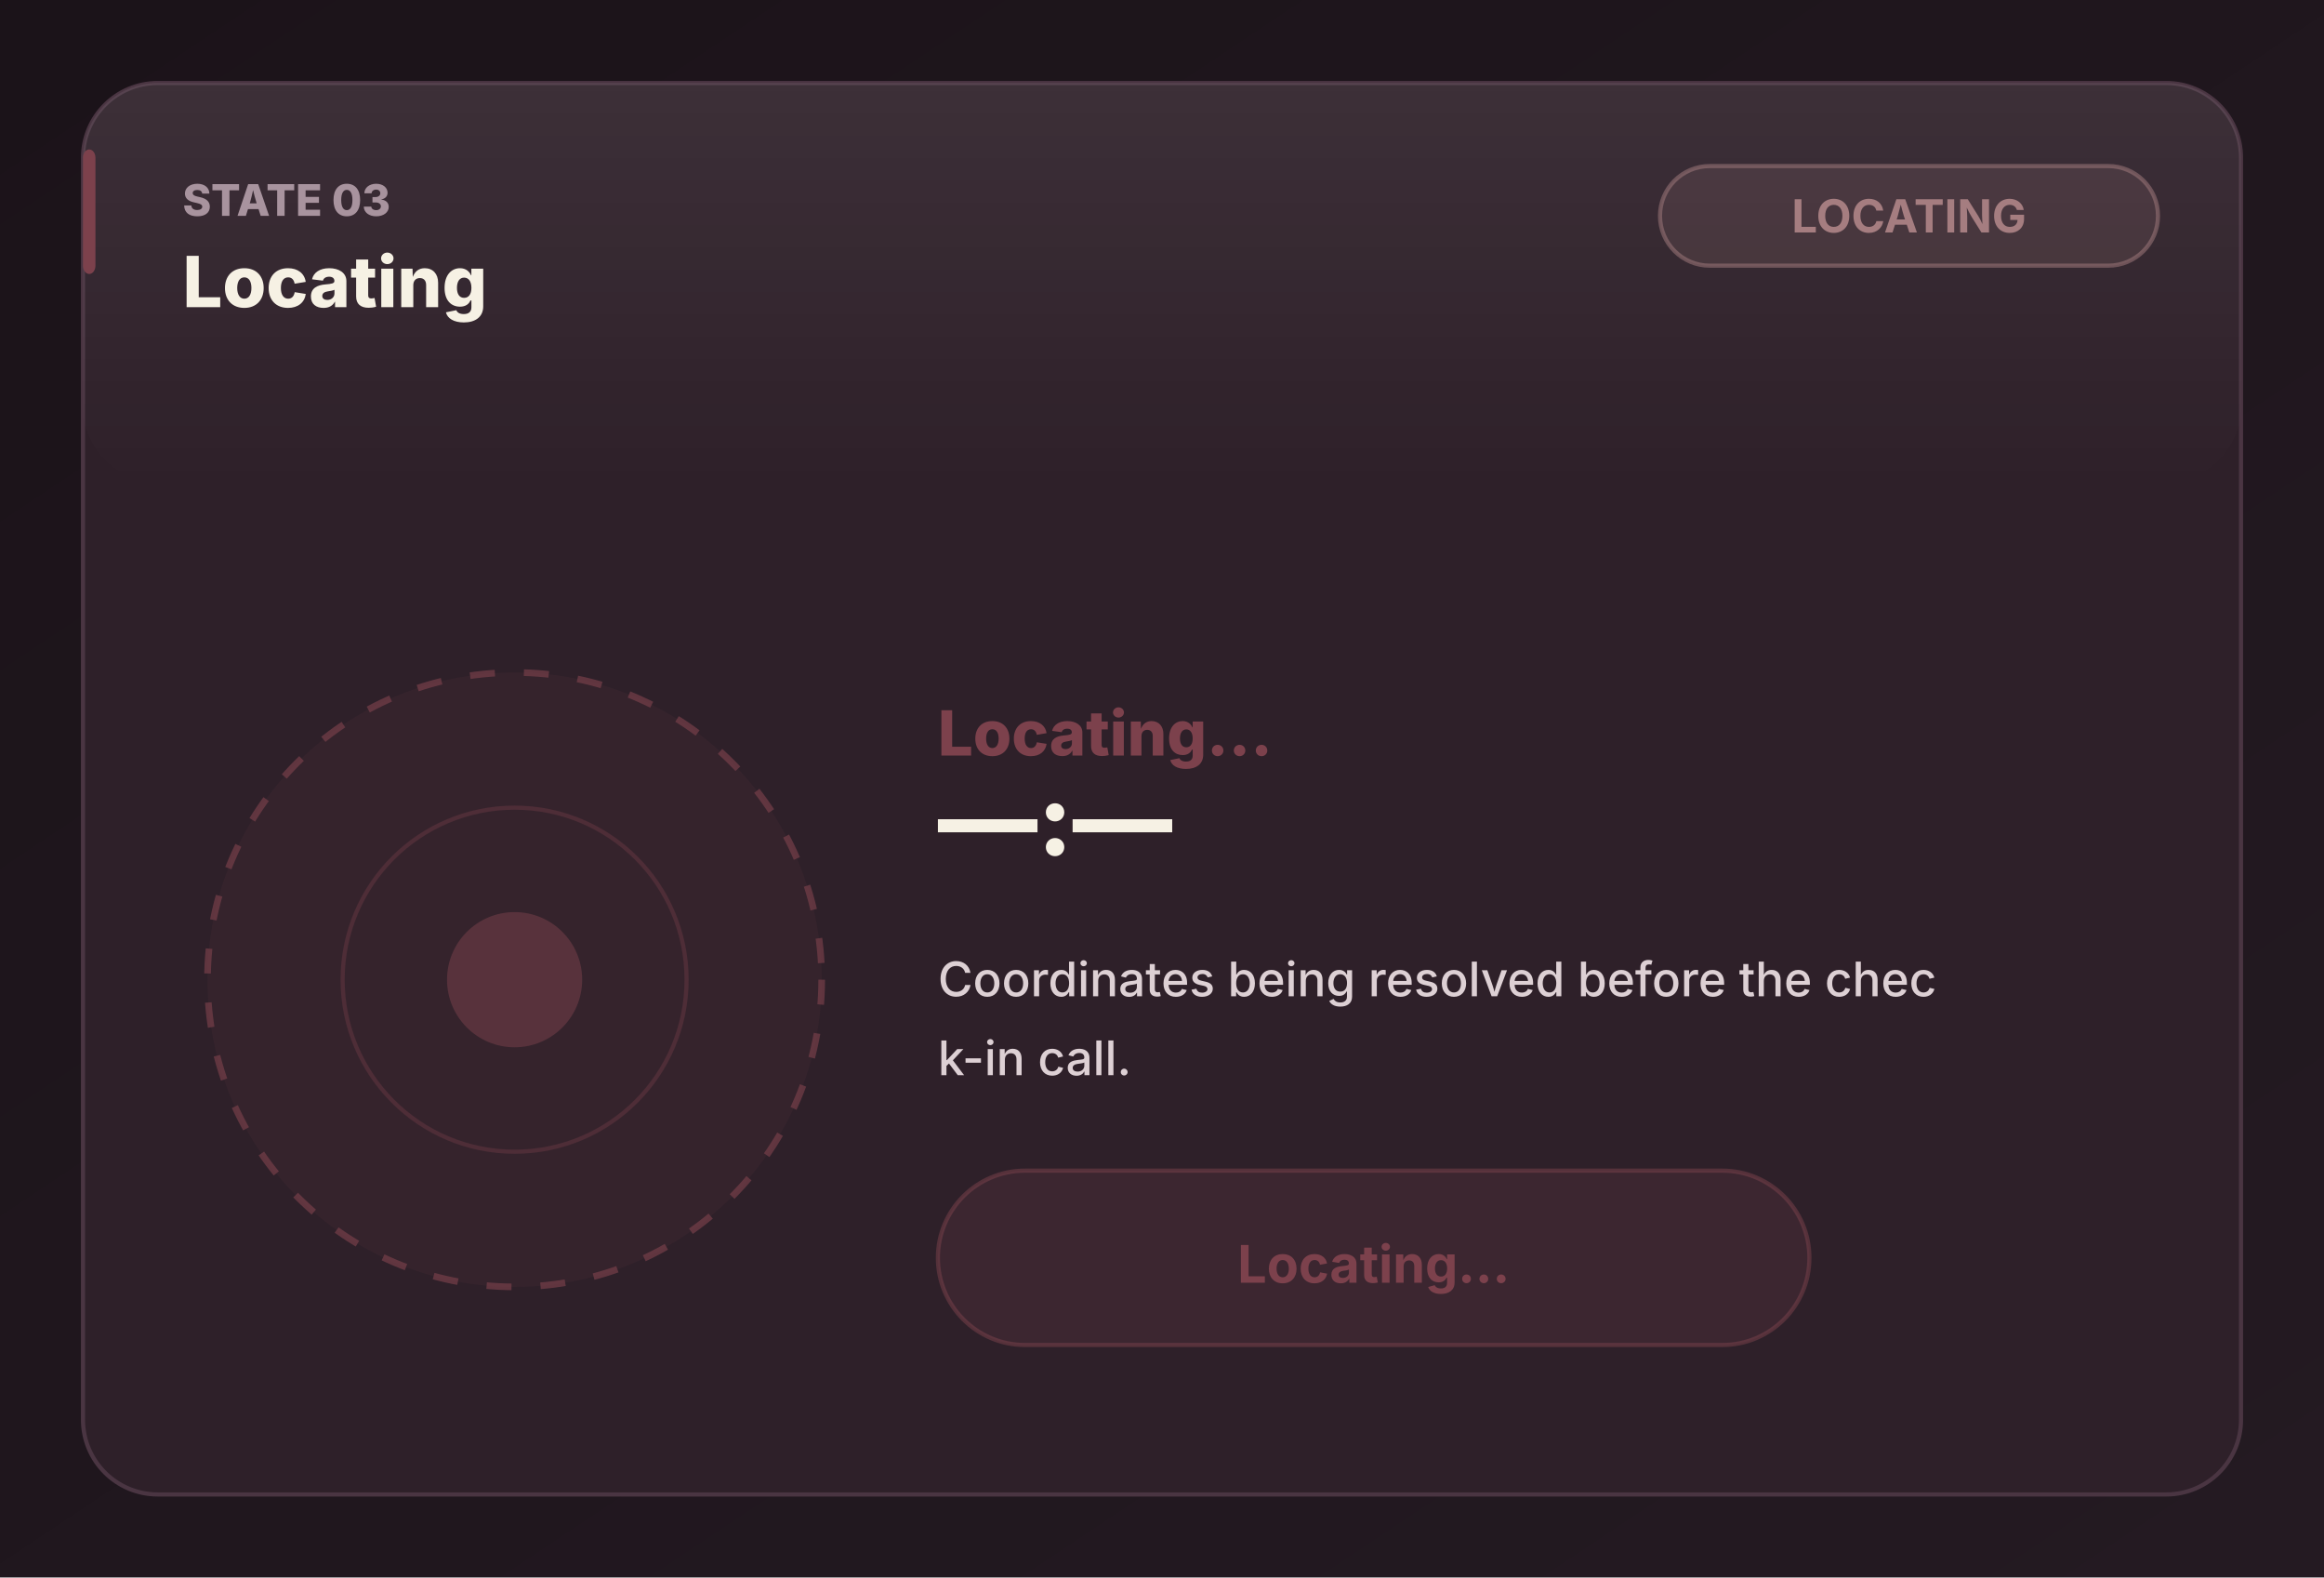
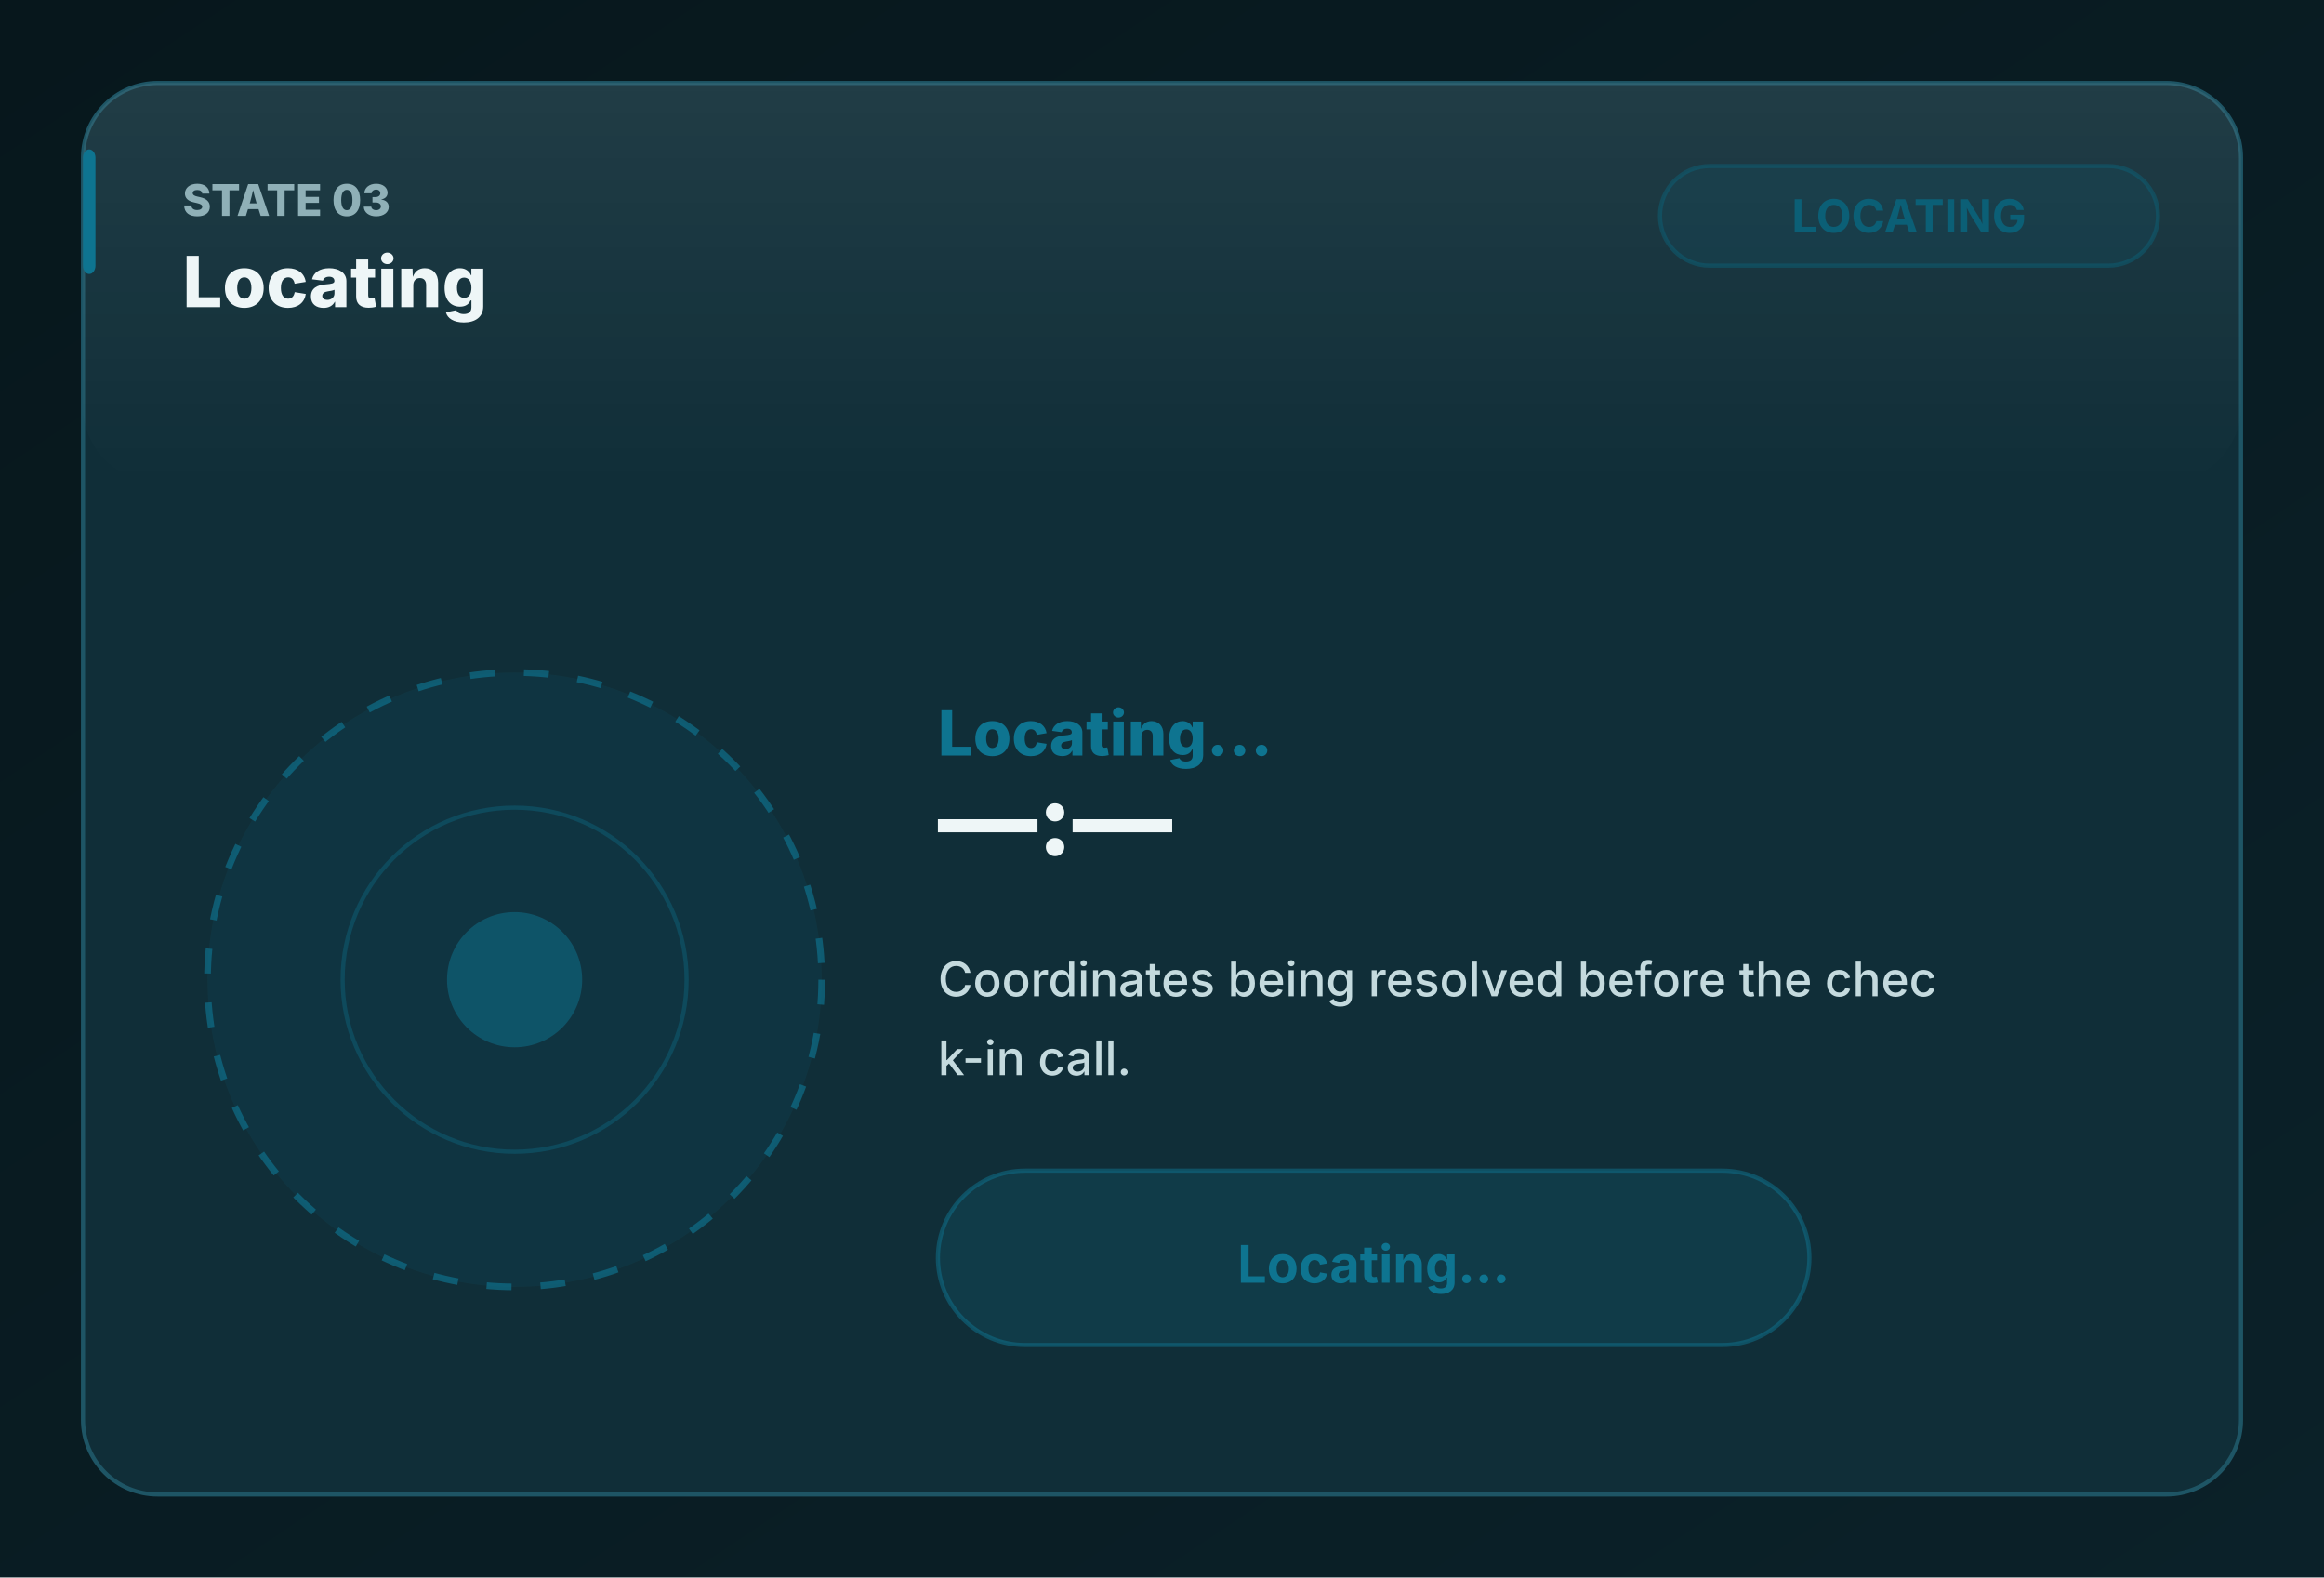
<svg xmlns="http://www.w3.org/2000/svg" viewBox="0 0 560 380" width="560" height="380" role="img">
  <defs>
    <linearGradient id="bg" x1="0" y1="0" x2="1" y2="1">
-       <stop offset="0" stop-color="#1b1319" />
-       <stop offset="1" stop-color="#241a22" />
+       <stop offset="0" stop-color="#07171c" />
+       <stop offset="1" stop-color="#0b2129" />
    </linearGradient>
    <linearGradient id="acc" x1="0" y1="0" x2="1" y2="0">
-       <stop offset="0" stop-color="#7c414c" />
-       <stop offset="1" stop-color="#e3b375" />
+       <stop offset="0" stop-color="#0e7490" />
+       <stop offset="1" stop-color="#17b3a6" />
    </linearGradient>
    <linearGradient id="sheen" x1="0" y1="0" x2="0" y2="1">
      <stop offset="0" stop-color="#ffffff" stop-opacity="0.07" />
      <stop offset="1" stop-color="#ffffff" stop-opacity="0" />
    </linearGradient>
    <radialGradient id="glow" cx="0.5" cy="0.5" r="0.5">
-       <stop offset="0" stop-color="#7c414c" stop-opacity="0.38" />
-       <stop offset="1" stop-color="#7c414c" stop-opacity="0" />
+       <stop offset="0" stop-color="#0e7490" stop-opacity="0.38" />
+       <stop offset="1" stop-color="#0e7490" stop-opacity="0" />
    </radialGradient>
    <filter id="soft" x="-30%" y="-30%" width="160%" height="160%">
      <feGaussianBlur stdDeviation="22" />
    </filter>
  </defs>
  <rect width="560" height="380" fill="url(#bg)" />
-   <rect x="20" y="20" width="520" height="340" rx="18" fill="#2e2029" stroke="#4a3542" stroke-width="1" />
+   <rect x="20" y="20" width="520" height="340" rx="18" fill="#102e38" stroke="#1e5565" stroke-width="1" />
  <rect x="20" y="20" width="520" height="96" rx="18" fill="url(#sheen)" />
-   <rect x="20" y="36" width="3" height="30" rx="2" fill="#7c414c" />
-   <text x="44" y="52" font-family="Inter,'Segoe UI',system-ui,sans-serif" font-size="10.5" font-weight="800" fill="#a8939e" text-anchor="start">STATE 03</text>
-   <text x="44" y="74" font-family="Inter,'Segoe UI',system-ui,sans-serif" font-size="17" font-weight="800" fill="#f6f1e4" text-anchor="start">Locating</text>
-   <rect x="400" y="40" width="120" height="24" rx="12" fill="#a57d80" opacity="0.16" />
-   <rect x="400" y="40" width="120" height="24" rx="12" fill="none" stroke="#a57d80" stroke-width="1" opacity="0.5" />
-   <text x="460" y="56" font-family="Inter,'Segoe UI',system-ui,sans-serif" font-size="11" font-weight="700" fill="#a57d80" text-anchor="middle">LOCATING</text>
-   <circle cx="124" cy="236" r="74" fill="#7c414c" opacity="0.10" />
-   <circle cx="124" cy="236" r="74" fill="none" stroke="#7c414c" stroke-width="1.6" stroke-opacity="0.65" stroke-dasharray="6 7" />
-   <circle cx="124" cy="236" r="41.44" fill="none" stroke="#7c414c" stroke-width="1" stroke-opacity="0.35" />
-   <circle cx="124" cy="236" r="16.28" fill="#7c414c" opacity="0.5" />
-   <text x="226" y="182" font-family="Inter,'Segoe UI',system-ui,sans-serif" font-size="15" font-weight="800" fill="#7c414c" text-anchor="start">Locating…</text>
-   <text x="226" y="206" font-family="Inter,'Segoe UI',system-ui,sans-serif" font-size="24" font-weight="800" fill="#f6f1e4" text-anchor="start">—:—</text>
-   <text x="226" y="240" font-family="Inter,'Segoe UI',system-ui,sans-serif" font-size="11.5" font-weight="500" fill="#ddd0d4" text-anchor="start">Coordinates being resolved before the chec</text>
-   <text x="226" y="259" font-family="Inter,'Segoe UI',system-ui,sans-serif" font-size="11.5" font-weight="500" fill="#ddd0d4" text-anchor="start">k-in call.</text>
-   <rect x="226" y="282" width="210" height="42" rx="21" fill="#7c414c" opacity="0.18" />
-   <rect x="226" y="282" width="210" height="42" rx="21" fill="none" stroke="#7c414c" stroke-width="1" opacity="0.5" />
-   <text x="331" y="309" font-family="Inter,'Segoe UI',system-ui,sans-serif" font-size="12.5" font-weight="700" fill="#7c414c" text-anchor="middle">Locating…</text>
+   <rect x="20" y="36" width="3" height="30" rx="2" fill="#0e7490" />
+   <text x="44" y="52" font-family="Inter,'Segoe UI',system-ui,sans-serif" font-size="10.5" font-weight="800" fill="#8fb0b7" text-anchor="start">STATE 03</text>
+   <text x="44" y="74" font-family="Inter,'Segoe UI',system-ui,sans-serif" font-size="17" font-weight="800" fill="#eef6f7" text-anchor="start">Locating</text>
+   <rect x="400" y="40" width="120" height="24" rx="12" fill="#0b5f76" opacity="0.16" />
+   <rect x="400" y="40" width="120" height="24" rx="12" fill="none" stroke="#0b5f76" stroke-width="1" opacity="0.5" />
+   <text x="460" y="56" font-family="Inter,'Segoe UI',system-ui,sans-serif" font-size="11" font-weight="700" fill="#0b5f76" text-anchor="middle">LOCATING</text>
+   <circle cx="124" cy="236" r="74" fill="#0e7490" opacity="0.10" />
+   <circle cx="124" cy="236" r="74" fill="none" stroke="#0e7490" stroke-width="1.6" stroke-opacity="0.65" stroke-dasharray="6 7" />
+   <circle cx="124" cy="236" r="41.44" fill="none" stroke="#0e7490" stroke-width="1" stroke-opacity="0.35" />
+   <circle cx="124" cy="236" r="16.28" fill="#0e7490" opacity="0.5" />
+   <text x="226" y="182" font-family="Inter,'Segoe UI',system-ui,sans-serif" font-size="15" font-weight="800" fill="#0e7490" text-anchor="start">Locating…</text>
+   <text x="226" y="206" font-family="Inter,'Segoe UI',system-ui,sans-serif" font-size="24" font-weight="800" fill="#eef6f7" text-anchor="start">—:—</text>
+   <text x="226" y="240" font-family="Inter,'Segoe UI',system-ui,sans-serif" font-size="11.5" font-weight="500" fill="#c4dade" text-anchor="start">Coordinates being resolved before the chec</text>
+   <text x="226" y="259" font-family="Inter,'Segoe UI',system-ui,sans-serif" font-size="11.5" font-weight="500" fill="#c4dade" text-anchor="start">k-in call.</text>
+   <rect x="226" y="282" width="210" height="42" rx="21" fill="#0e7490" opacity="0.18" />
+   <rect x="226" y="282" width="210" height="42" rx="21" fill="none" stroke="#0e7490" stroke-width="1" opacity="0.5" />
+   <text x="331" y="309" font-family="Inter,'Segoe UI',system-ui,sans-serif" font-size="12.5" font-weight="700" fill="#0e7490" text-anchor="middle">Locating…</text>
</svg>
